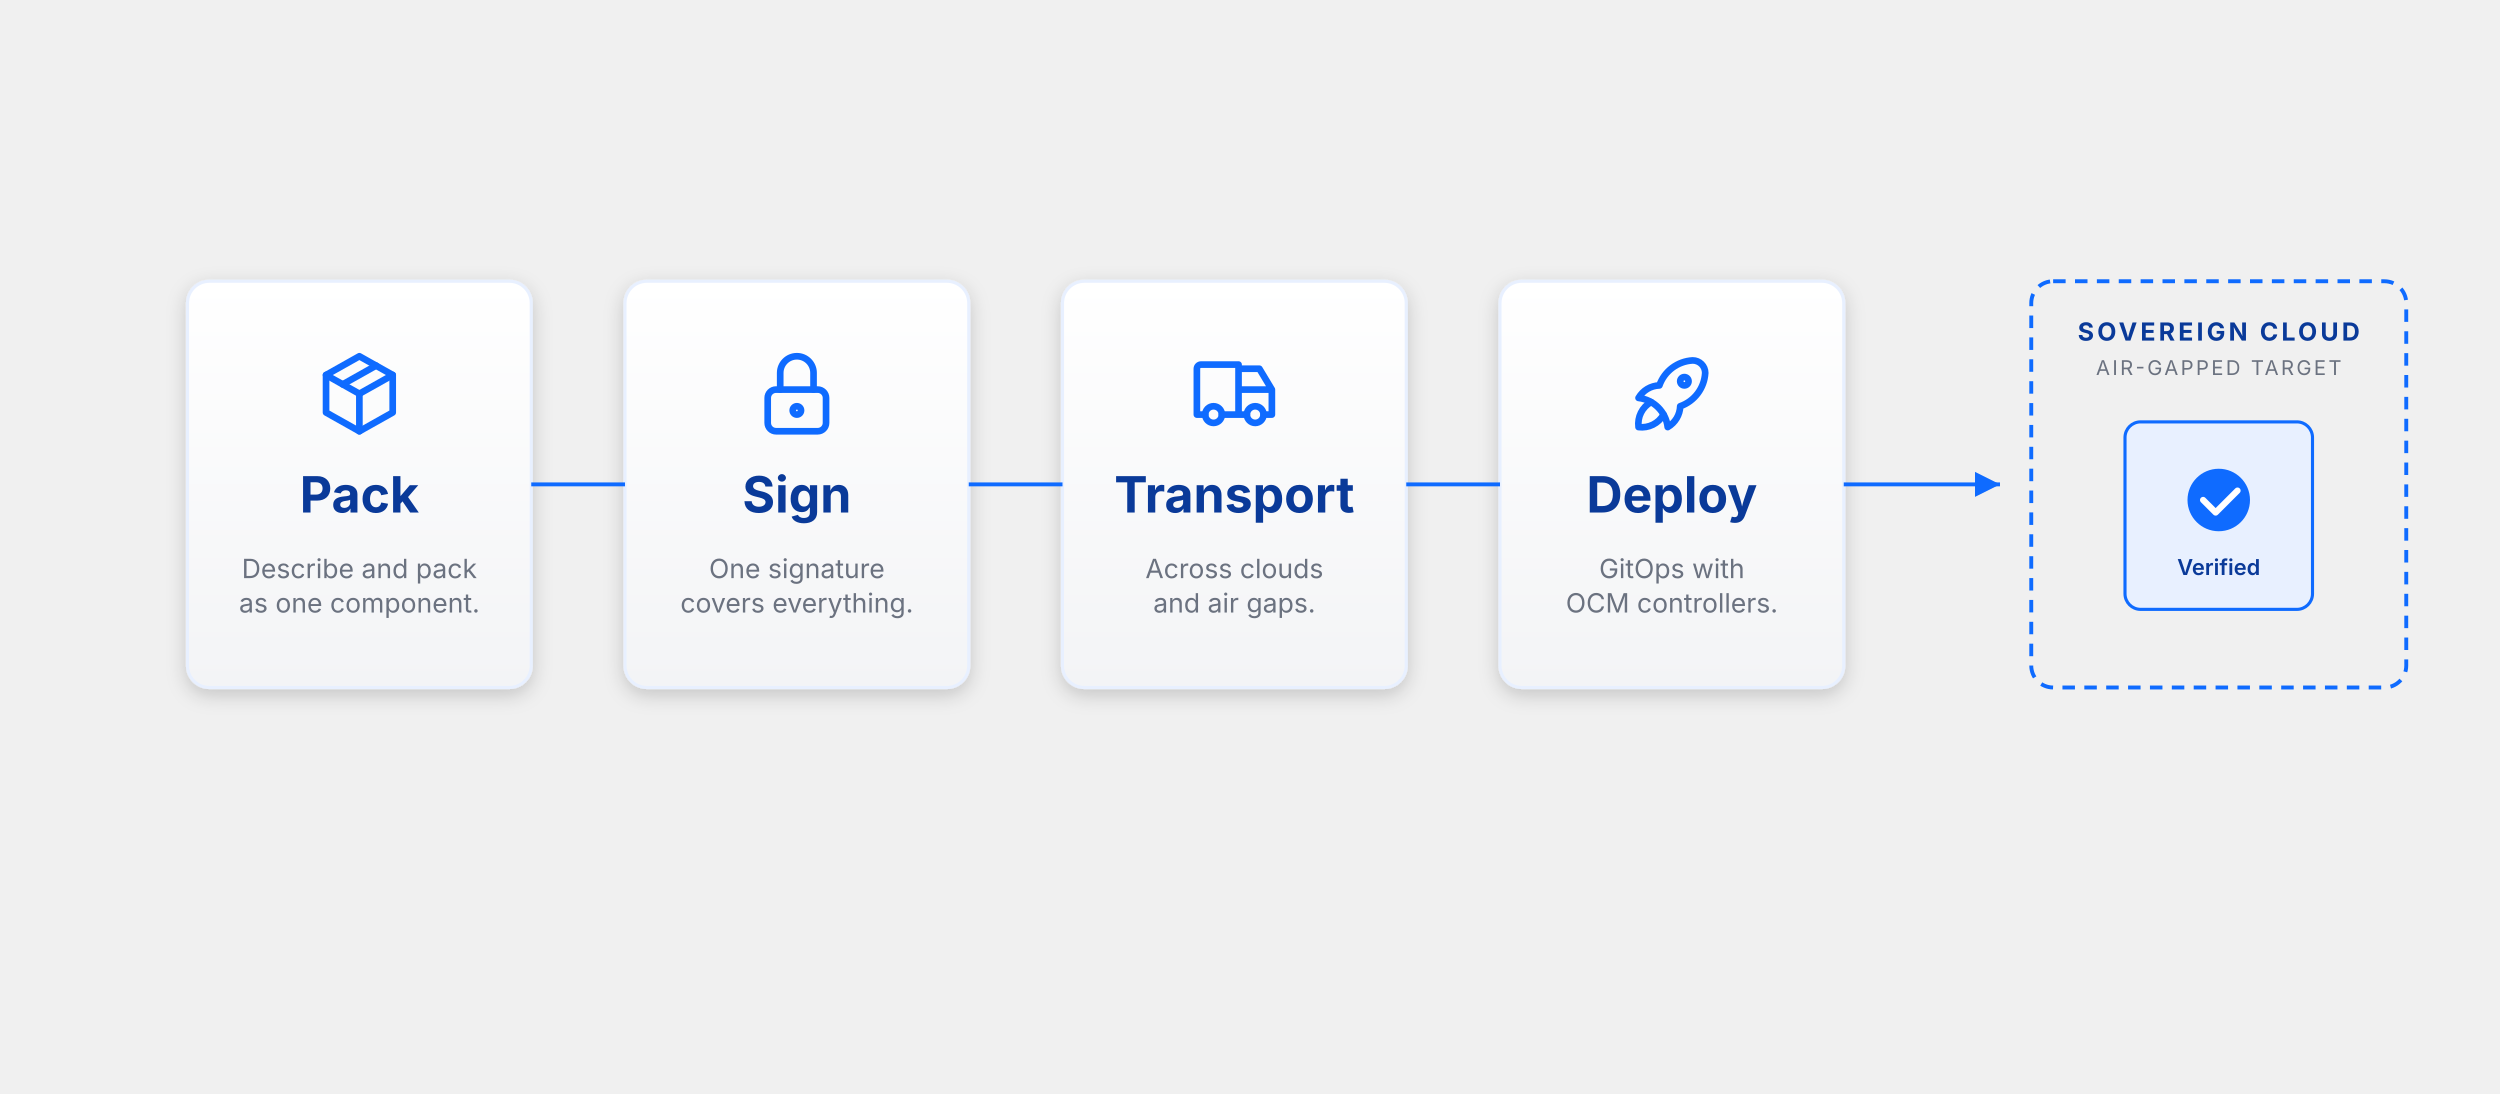
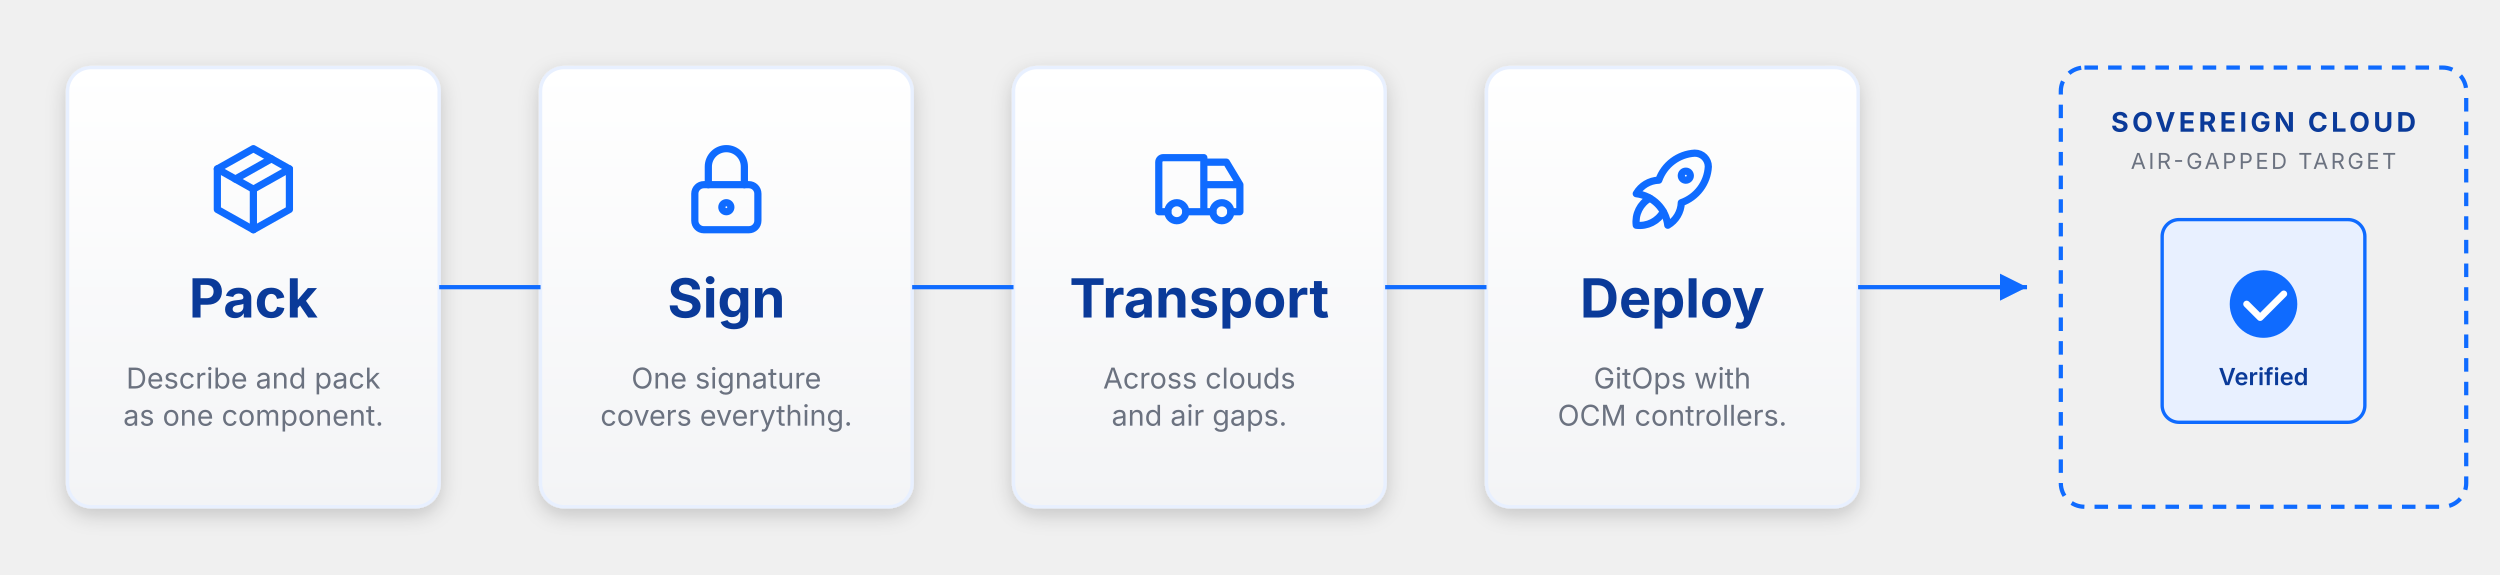
- <svg xmlns="http://www.w3.org/2000/svg" viewBox="0 0 1600 700" role="img" aria-label="OCM: Pack, Sign, Transport, Deploy">
+ <svg xmlns="http://www.w3.org/2000/svg" viewBox="80 140 1480 340" role="img" aria-label="OCM: Pack, Sign, Transport, Deploy">
  <defs>
    <linearGradient id="brandFill" x1="0%" y1="0%" x2="100%" y2="0%">
      <stop offset="0%" stop-color="#5cd6ff" />
      <stop offset="100%" stop-color="#0f6bff" />
    </linearGradient>
    <linearGradient id="pillarFill" x1="0%" y1="0%" x2="0%" y2="100%">
      <stop offset="0%" stop-color="#ffffff" />
      <stop offset="100%" stop-color="#f3f4f6" />
    </linearGradient>
    <filter id="softShadow" x="-20%" y="-20%" width="140%" height="140%">
      <feGaussianBlur in="SourceAlpha" stdDeviation="6" />
      <feOffset dx="0" dy="4" result="offsetblur" />
      <feComponentTransfer>
        <feFuncA type="linear" slope="0.18" />
      </feComponentTransfer>
      <feMerge>
        <feMergeNode />
        <feMergeNode in="SourceGraphic" />
      </feMerge>
    </filter>
    <symbol id="ico-package" viewBox="0 0 24 24">
      <g fill="none" stroke="#0f6bff" stroke-width="1.6" stroke-linecap="round" stroke-linejoin="round">
        <path d="M12 3l8 4.5l0 9l-8 4.5l-8 -4.5l0 -9l8 -4.5" />
        <path d="M12 12l8 -4.5" />
        <path d="M12 12l0 9" />
        <path d="M12 12l-8 -4.5" />
        <path d="M16 5.25l-8 4.5" />
      </g>
    </symbol>
    <symbol id="ico-lock" viewBox="0 0 24 24">
      <g fill="none" stroke="#0f6bff" stroke-width="1.6" stroke-linecap="round" stroke-linejoin="round">
        <path d="M5 13a2 2 0 0 1 2 -2h10a2 2 0 0 1 2 2v6a2 2 0 0 1 -2 2h-10a2 2 0 0 1 -2 -2v-6" />
        <path d="M11 16a1 1 0 1 0 2 0a1 1 0 0 0 -2 0" />
        <path d="M8 11v-4a4 4 0 1 1 8 0v4" />
      </g>
    </symbol>
    <symbol id="ico-truck" viewBox="0 0 24 24">
      <g fill="none" stroke="#0f6bff" stroke-width="1.6" stroke-linecap="round" stroke-linejoin="round">
        <path d="M5 17a2 2 0 1 0 4 0a2 2 0 1 0 -4 0" />
        <path d="M15 17a2 2 0 1 0 4 0a2 2 0 1 0 -4 0" />
        <path d="M5 17h-2v-11a1 1 0 0 1 1 -1h9v12m-4 0h6m4 0h2v-6h-8m0 -5h5l3 5" />
      </g>
    </symbol>
    <symbol id="ico-rocket" viewBox="0 0 24 24">
      <g fill="none" stroke="#0f6bff" stroke-width="1.6" stroke-linecap="round" stroke-linejoin="round">
        <path d="M4 13a8 8 0 0 1 7 7a6 6 0 0 0 3 -5a9 9 0 0 0 6 -8a3 3 0 0 0 -3 -3a9 9 0 0 0 -8 6a6 6 0 0 0 -5 3" />
        <path d="M7 14a6 6 0 0 0 -3 6a6 6 0 0 0 6 -3" />
        <path d="M14 9a1 1 0 1 0 2 0a1 1 0 1 0 -2 0" />
      </g>
    </symbol>
  </defs>
  <g font-family="Aptos, Inter, sans-serif">
    <g transform="translate(120,180)">
      <rect width="220" height="260" rx="14" fill="url(#pillarFill)" stroke="#e8f0ff" stroke-width="2" filter="url(#softShadow)" />
      <use href="#ico-package" x="78" y="40" width="64" height="64" />
      <text x="110" y="148" text-anchor="middle" font-size="32" font-weight="700" fill="#0a3a99">Pack</text>
      <text x="110" y="190" text-anchor="middle" font-size="17" fill="#6b7280">Describe and pack</text>
      <text x="110" y="212" text-anchor="middle" font-size="17" fill="#6b7280">as one component.</text>
    </g>
    <g transform="translate(400,180)">
      <rect width="220" height="260" rx="14" fill="url(#pillarFill)" stroke="#e8f0ff" stroke-width="2" filter="url(#softShadow)" />
      <use href="#ico-lock" x="78" y="40" width="64" height="64" />
      <text x="110" y="148" text-anchor="middle" font-size="32" font-weight="700" fill="#0a3a99">Sign</text>
      <text x="110" y="190" text-anchor="middle" font-size="17" fill="#6b7280">One signature</text>
      <text x="110" y="212" text-anchor="middle" font-size="17" fill="#6b7280">covers everything.</text>
    </g>
    <g transform="translate(680,180)">
      <rect width="220" height="260" rx="14" fill="url(#pillarFill)" stroke="#e8f0ff" stroke-width="2" filter="url(#softShadow)" />
      <use href="#ico-truck" x="78" y="40" width="64" height="64" />
      <text x="110" y="148" text-anchor="middle" font-size="32" font-weight="700" fill="#0a3a99">Transport</text>
      <text x="110" y="190" text-anchor="middle" font-size="17" fill="#6b7280">Across clouds</text>
      <text x="110" y="212" text-anchor="middle" font-size="17" fill="#6b7280">and air gaps.</text>
    </g>
    <g transform="translate(960,180)">
      <rect width="220" height="260" rx="14" fill="url(#pillarFill)" stroke="#e8f0ff" stroke-width="2" filter="url(#softShadow)" />
      <use href="#ico-rocket" x="78" y="40" width="64" height="64" />
      <text x="110" y="148" text-anchor="middle" font-size="32" font-weight="700" fill="#0a3a99">Deploy</text>
      <text x="110" y="190" text-anchor="middle" font-size="17" fill="#6b7280">GitOps with</text>
      <text x="110" y="212" text-anchor="middle" font-size="17" fill="#6b7280">OCM controllers.</text>
    </g>
  </g>
  <g stroke="#0f6bff" stroke-width="2.5" fill="none">
    <line x1="340" y1="310" x2="400" y2="310" />
    <line x1="620" y1="310" x2="680" y2="310" />
    <line x1="900" y1="310" x2="960" y2="310" />
    <line x1="1180" y1="310" x2="1280" y2="310" />
  </g>
  <polygon points="1280,310 1264,302 1264,318" fill="#0f6bff" />
  <g transform="translate(1300,180)" font-family="Aptos, Inter, sans-serif">
    <rect x="0" y="0" width="240" height="260" rx="14" fill="none" stroke="#0f6bff" stroke-width="2.5" stroke-dasharray="8 6" />
    <text x="120" y="38" text-anchor="middle" font-size="16" font-weight="700" fill="#0a3a99" letter-spacing="2">SOVEREIGN CLOUD</text>
    <text x="120" y="60" text-anchor="middle" font-size="13" fill="#6b7280" letter-spacing="1.5">AIR-GAPPED TARGET</text>
    <g transform="translate(60,90)">
      <rect width="120" height="120" rx="10" fill="#e8f0ff" stroke="#0f6bff" stroke-width="2" />
      <circle cx="60" cy="50" r="20" fill="#0f6bff" />
      <path d="M50 50 L58 58 L72 44" fill="none" stroke="#ffffff" stroke-width="4" stroke-linecap="round" stroke-linejoin="round" />
      <text x="60" y="98" text-anchor="middle" font-size="14" font-weight="600" fill="#0a3a99">Verified</text>
    </g>
  </g>
</svg>
